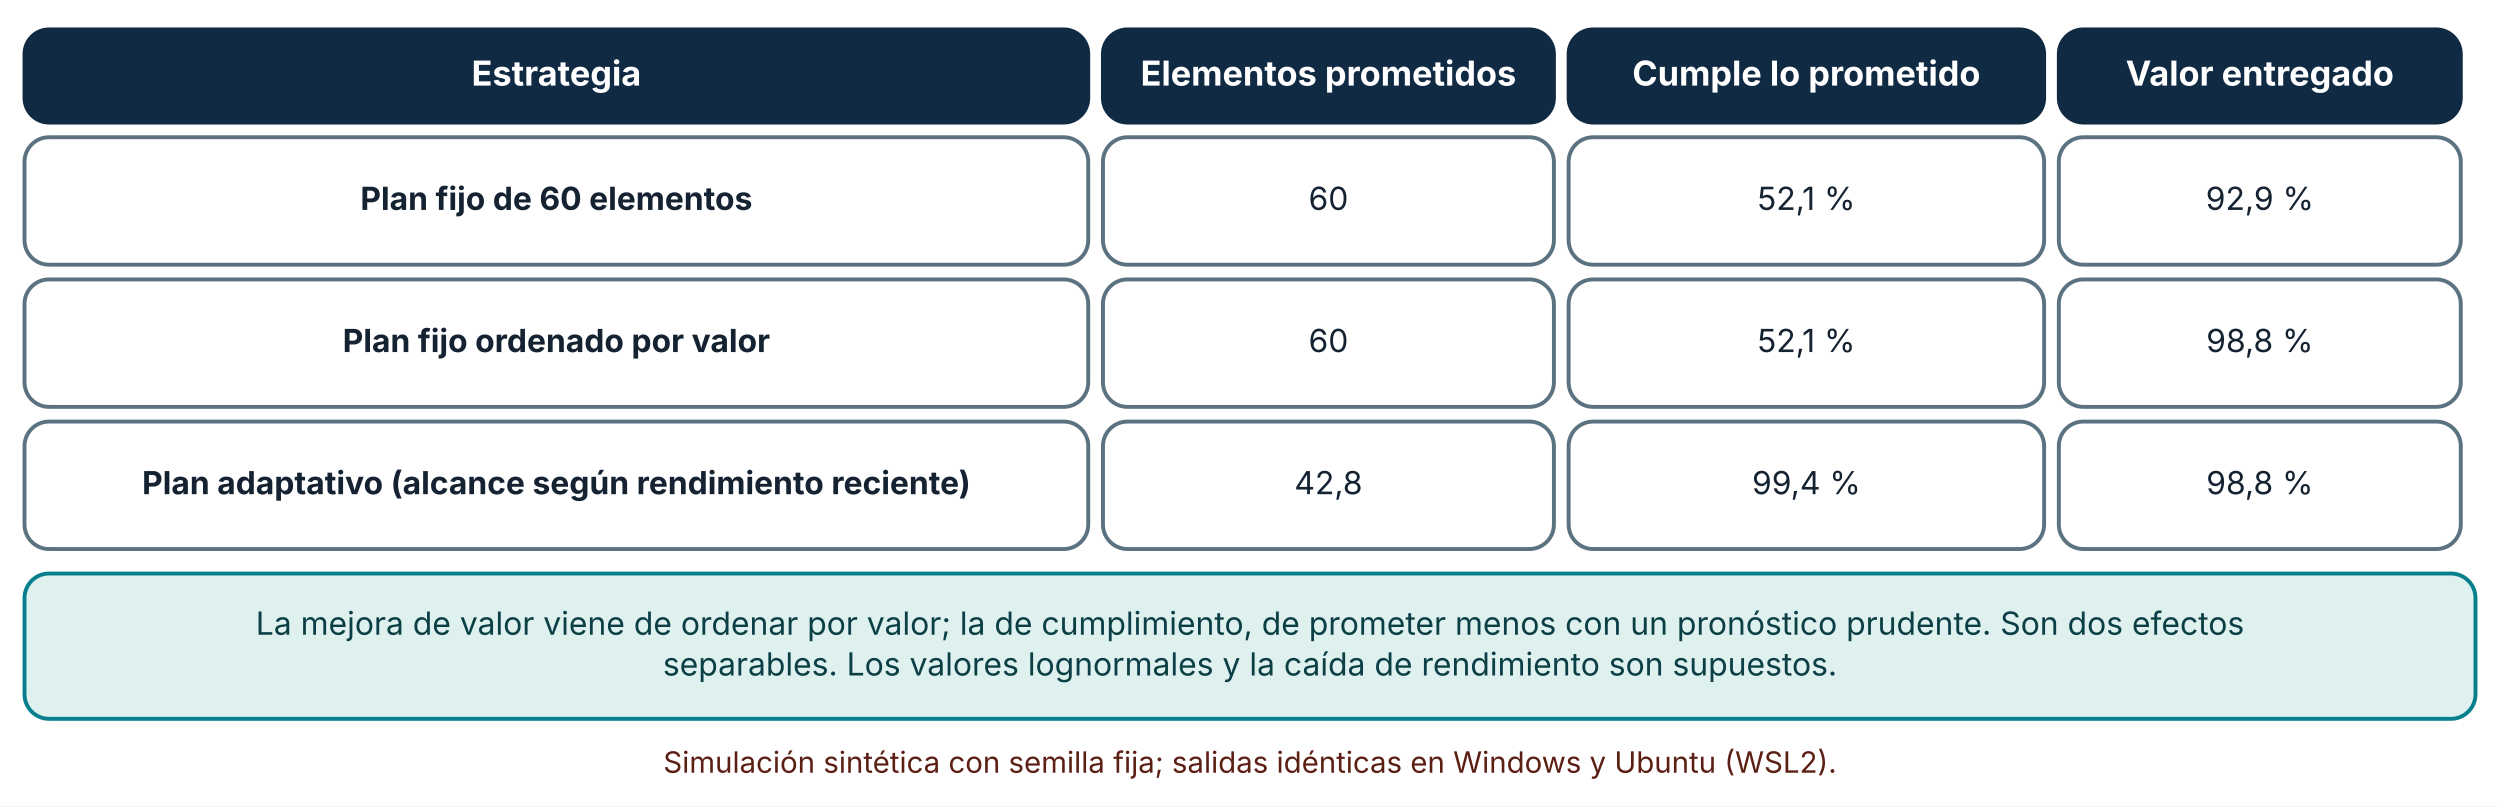
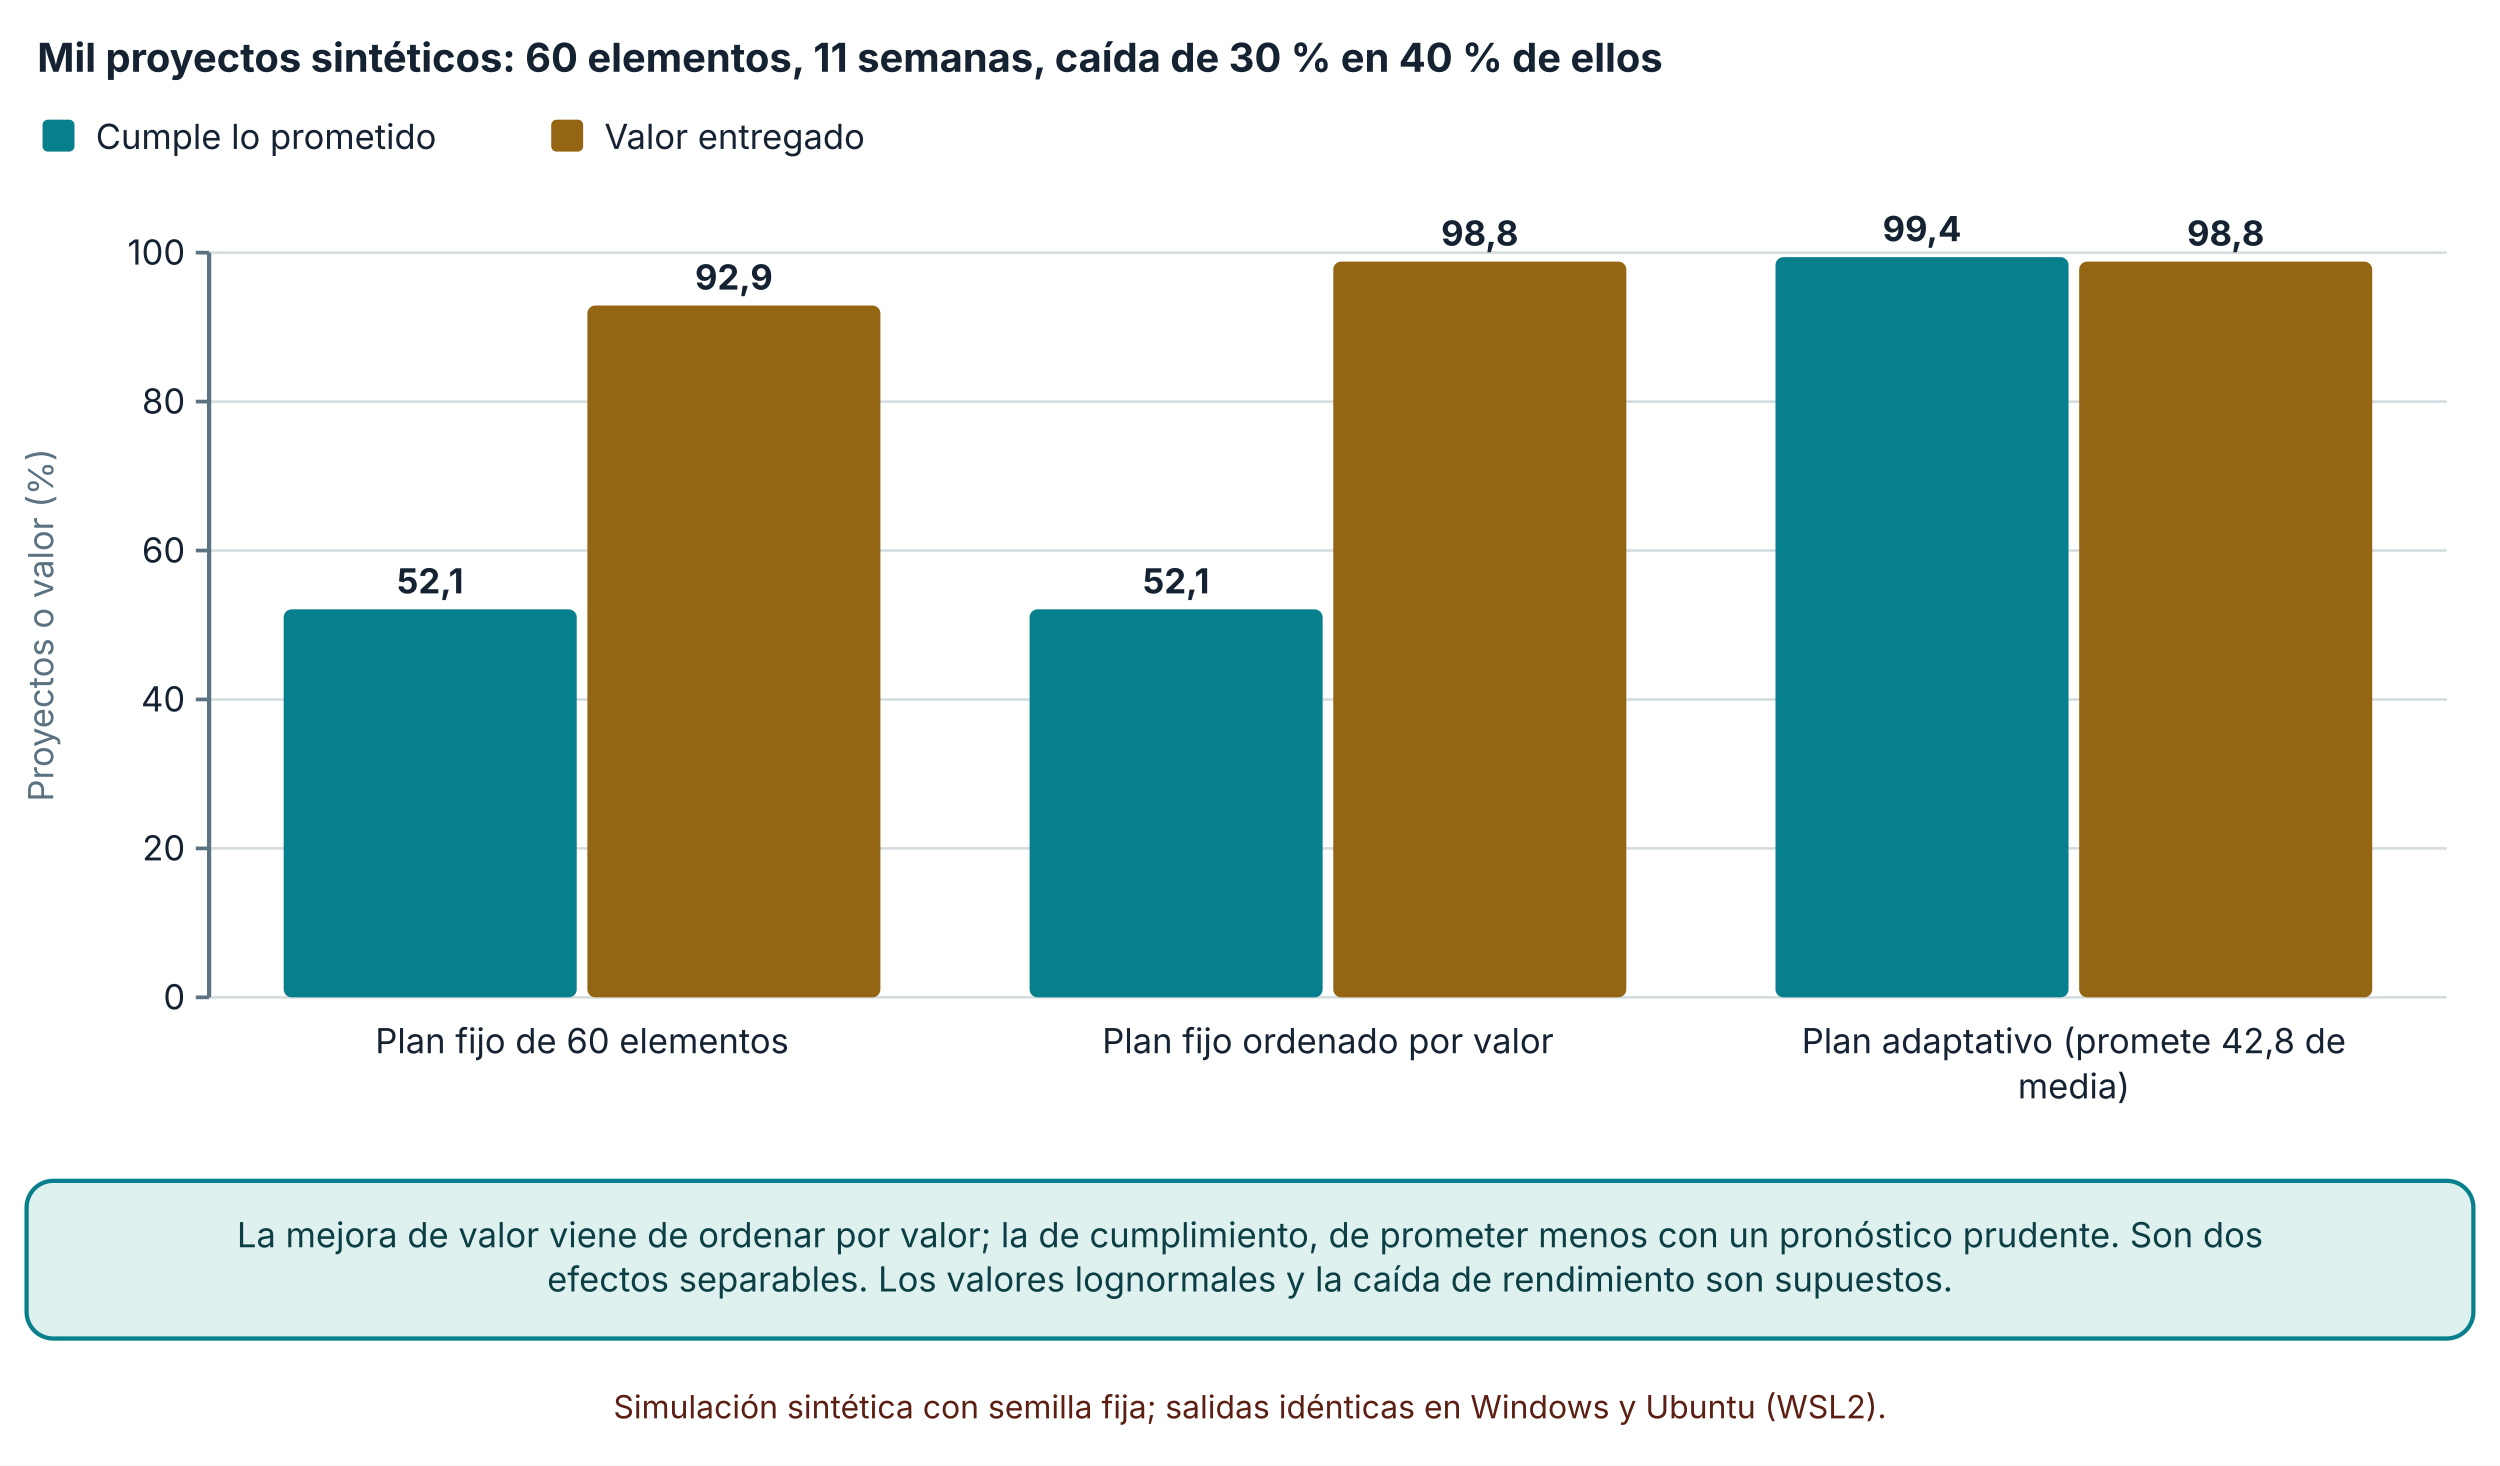
- <svg xmlns="http://www.w3.org/2000/svg" viewBox="0 0 1020 329" width="1020" height="329" role="img" aria-labelledby="t d" font-family="Inter, 'Segoe UI', system-ui, -apple-system, sans-serif">
+ <svg xmlns="http://www.w3.org/2000/svg" viewBox="0 0 940 551" width="940" height="551" role="img" aria-labelledby="t d" font-family="Inter, 'Segoe UI', system-ui, -apple-system, sans-serif">
  <defs>
    <marker id="arrow" viewBox="0 0 10 10" refX="9" refY="5" markerWidth="8" markerHeight="8" orient="auto-start-reverse">
      <path d="M0,0 L10,5 L0,10 z" fill="#32505f" />
    </marker>
    <marker id="arrow-coral" viewBox="0 0 10 10" refX="9" refY="5" markerWidth="8" markerHeight="8" orient="auto-start-reverse">
      <path d="M0,0 L10,5 L0,10 z" fill="#c0432f" />
    </marker>
  </defs>
-   <rect width="1020" height="329" fill="#ffffff" />
-   <rect x="10" y="12" width="434" height="38" rx="10" fill="#102a43" stroke="#102a43" stroke-width="1.6" />
-   <text x="227" y="34.92" font-size="14" text-anchor="middle" font-weight="700" fill="#ffffff">
-     <tspan x="227" dy="0">Estrategia</tspan>
+   <rect width="940" height="551" fill="#ffffff" />
+   <text x="14" y="27" font-size="15" text-anchor="start" font-weight="700" fill="#142231">
+     <tspan x="14" dy="0">Mil proyectos sintéticos: 60 elementos, 11 semanas, caída de 30 % en 40 % de ellos</tspan>
  </text>
-   <rect x="450" y="12" width="184" height="38" rx="10" fill="#102a43" stroke="#102a43" stroke-width="1.6" />
-   <text x="542" y="34.92" font-size="14" text-anchor="middle" font-weight="700" fill="#ffffff">
-     <tspan x="542" dy="0">Elementos prometidos</tspan>
+   <rect x="16" y="45" width="12" height="12" rx="2" fill="#087f8c" />
+   <text x="36" y="56" font-size="13" text-anchor="start" font-weight="400" fill="#142231">
+     <tspan x="36" dy="0">Cumple lo prometido</tspan>
  </text>
-   <rect x="640" y="12" width="194" height="38" rx="10" fill="#102a43" stroke="#102a43" stroke-width="1.6" />
-   <text x="737" y="34.92" font-size="14" text-anchor="middle" font-weight="700" fill="#ffffff">
-     <tspan x="737" dy="0">Cumple lo prometido</tspan>
+   <rect x="207.26" y="45" width="12" height="12" rx="2" fill="#946512" />
+   <text x="227.26" y="56" font-size="13" text-anchor="start" font-weight="400" fill="#142231">
+     <tspan x="227.26" dy="0">Valor entregado</tspan>
  </text>
-   <rect x="840" y="12" width="164" height="38" rx="10" fill="#102a43" stroke="#102a43" stroke-width="1.6" />
-   <text x="922" y="34.92" font-size="14" text-anchor="middle" font-weight="700" fill="#ffffff">
-     <tspan x="922" dy="0">Valor entregado</tspan>
+   <line x1="78.62" y1="375" x2="920" y2="375" stroke="#d5dde1" stroke-width="1" />
+   <line x1="73.62" y1="375" x2="78.62" y2="375" stroke="#5b7280" stroke-width="1.4" />
+   <text x="69.62" y="379.5" font-size="13" text-anchor="end" font-weight="400" fill="#142231">
+     <tspan x="69.62" dy="0">0</tspan>
  </text>
-   <rect x="10" y="56" width="434" height="52" rx="10" fill="#ffffff" stroke="#5b7280" stroke-width="1.6" />
-   <text x="227" y="85.64" font-size="13" text-anchor="middle" font-weight="700" fill="#142231">
-     <tspan x="227" dy="0">Plan fijo de 60 elementos</tspan>
+   <line x1="78.62" y1="319" x2="920" y2="319" stroke="#d5dde1" stroke-width="1" />
+   <line x1="73.62" y1="319" x2="78.62" y2="319" stroke="#5b7280" stroke-width="1.4" />
+   <text x="69.62" y="323.5" font-size="13" text-anchor="end" font-weight="400" fill="#142231">
+     <tspan x="69.62" dy="0">20</tspan>
  </text>
-   <rect x="450" y="56" width="184" height="52" rx="10" fill="#ffffff" stroke="#5b7280" stroke-width="1.6" />
-   <text x="542" y="85.64" font-size="13" text-anchor="middle" font-weight="400" fill="#142231">
-     <tspan x="542" dy="0">60</tspan>
+   <line x1="78.62" y1="263" x2="920" y2="263" stroke="#d5dde1" stroke-width="1" />
+   <line x1="73.62" y1="263" x2="78.62" y2="263" stroke="#5b7280" stroke-width="1.4" />
+   <text x="69.62" y="267.5" font-size="13" text-anchor="end" font-weight="400" fill="#142231">
+     <tspan x="69.62" dy="0">40</tspan>
  </text>
-   <rect x="640" y="56" width="194" height="52" rx="10" fill="#ffffff" stroke="#5b7280" stroke-width="1.6" />
-   <text x="737" y="85.64" font-size="13" text-anchor="middle" font-weight="400" fill="#142231">
-     <tspan x="737" dy="0">52,1 %</tspan>
+   <line x1="78.62" y1="207" x2="920" y2="207" stroke="#d5dde1" stroke-width="1" />
+   <line x1="73.62" y1="207" x2="78.62" y2="207" stroke="#5b7280" stroke-width="1.4" />
+   <text x="69.62" y="211.5" font-size="13" text-anchor="end" font-weight="400" fill="#142231">
+     <tspan x="69.62" dy="0">60</tspan>
  </text>
-   <rect x="840" y="56" width="164" height="52" rx="10" fill="#ffffff" stroke="#5b7280" stroke-width="1.6" />
-   <text x="922" y="85.64" font-size="13" text-anchor="middle" font-weight="400" fill="#142231">
-     <tspan x="922" dy="0">92,9 %</tspan>
+   <line x1="78.62" y1="151" x2="920" y2="151" stroke="#d5dde1" stroke-width="1" />
+   <line x1="73.62" y1="151" x2="78.62" y2="151" stroke="#5b7280" stroke-width="1.4" />
+   <text x="69.62" y="155.5" font-size="13" text-anchor="end" font-weight="400" fill="#142231">
+     <tspan x="69.62" dy="0">80</tspan>
  </text>
-   <rect x="10" y="114" width="434" height="52" rx="10" fill="#ffffff" stroke="#5b7280" stroke-width="1.6" />
-   <text x="227" y="143.64" font-size="13" text-anchor="middle" font-weight="700" fill="#142231">
-     <tspan x="227" dy="0">Plan fijo ordenado por valor</tspan>
+   <line x1="78.62" y1="95" x2="920" y2="95" stroke="#d5dde1" stroke-width="1" />
+   <line x1="73.62" y1="95" x2="78.62" y2="95" stroke="#5b7280" stroke-width="1.4" />
+   <text x="69.62" y="99.5" font-size="13" text-anchor="end" font-weight="400" fill="#142231">
+     <tspan x="69.62" dy="0">100</tspan>
  </text>
-   <rect x="450" y="114" width="184" height="52" rx="10" fill="#ffffff" stroke="#5b7280" stroke-width="1.6" />
-   <text x="542" y="143.64" font-size="13" text-anchor="middle" font-weight="400" fill="#142231">
-     <tspan x="542" dy="0">60</tspan>
+   <line x1="78.62" y1="95" x2="78.62" y2="375" stroke="#5b7280" stroke-width="1.6" />
+   <text x="20" y="235" font-size="13" text-anchor="middle" font-weight="400" fill="#5b7280" transform="rotate(-90 20 235)">Proyectos o valor (%)</text>
+   <rect x="106.666" y="229.12" width="110.184" height="145.88" rx="3" fill="#087f8c" />
+   <text x="161.758" y="223.12" font-size="13" text-anchor="middle" font-weight="700" fill="#142231">
+     <tspan x="161.758" dy="0">52,1</tspan>
  </text>
-   <rect x="640" y="114" width="194" height="52" rx="10" fill="#ffffff" stroke="#5b7280" stroke-width="1.6" />
-   <text x="737" y="143.64" font-size="13" text-anchor="middle" font-weight="400" fill="#142231">
-     <tspan x="737" dy="0">52,1 %</tspan>
+   <rect x="220.85" y="114.88" width="110.184" height="260.12" rx="3" fill="#946512" />
+   <text x="275.942" y="108.88" font-size="13" text-anchor="middle" font-weight="700" fill="#142231">
+     <tspan x="275.942" dy="0">92,9</tspan>
  </text>
-   <rect x="840" y="114" width="164" height="52" rx="10" fill="#ffffff" stroke="#5b7280" stroke-width="1.6" />
-   <text x="922" y="143.64" font-size="13" text-anchor="middle" font-weight="400" fill="#142231">
-     <tspan x="922" dy="0">98,8 %</tspan>
+   <text x="218.85" y="396" font-size="13" text-anchor="middle" font-weight="400" fill="#142231">
+     <tspan x="218.85" dy="0">Plan fijo de 60 elementos</tspan>
  </text>
-   <rect x="10" y="172" width="434" height="52" rx="10" fill="#ffffff" stroke="#5b7280" stroke-width="1.6" />
-   <text x="227" y="201.64" font-size="13" text-anchor="middle" font-weight="700" fill="#142231">
-     <tspan x="227" dy="0">Plan adaptativo (alcance según rendimiento reciente)</tspan>
+   <rect x="387.126" y="229.12" width="110.184" height="145.88" rx="3" fill="#087f8c" />
+   <text x="442.218" y="223.12" font-size="13" text-anchor="middle" font-weight="700" fill="#142231">
+     <tspan x="442.218" dy="0">52,1</tspan>
  </text>
-   <rect x="450" y="172" width="184" height="52" rx="10" fill="#ffffff" stroke="#5b7280" stroke-width="1.6" />
-   <text x="542" y="201.64" font-size="13" text-anchor="middle" font-weight="400" fill="#142231">
-     <tspan x="542" dy="0">42,8</tspan>
+   <rect x="501.31" y="98.36" width="110.184" height="276.64" rx="3" fill="#946512" />
+   <text x="556.402" y="92.36" font-size="13" text-anchor="middle" font-weight="700" fill="#142231">
+     <tspan x="556.402" dy="0">98,8</tspan>
  </text>
-   <rect x="640" y="172" width="194" height="52" rx="10" fill="#ffffff" stroke="#5b7280" stroke-width="1.6" />
-   <text x="737" y="201.64" font-size="13" text-anchor="middle" font-weight="400" fill="#142231">
-     <tspan x="737" dy="0">99,4 %</tspan>
+   <text x="499.31" y="396" font-size="13" text-anchor="middle" font-weight="400" fill="#142231">
+     <tspan x="499.31" dy="0">Plan fijo ordenado por valor</tspan>
  </text>
-   <rect x="840" y="172" width="164" height="52" rx="10" fill="#ffffff" stroke="#5b7280" stroke-width="1.6" />
-   <text x="922" y="201.64" font-size="13" text-anchor="middle" font-weight="400" fill="#142231">
-     <tspan x="922" dy="0">98,8 %</tspan>
+   <rect x="667.586" y="96.68" width="110.184" height="278.32" rx="3" fill="#087f8c" />
+   <text x="722.678" y="90.68" font-size="13" text-anchor="middle" font-weight="700" fill="#142231">
+     <tspan x="722.678" dy="0">99,4</tspan>
  </text>
-   <rect x="10" y="234" width="1000" height="59.28" rx="10" fill="#dff1ee" stroke="#087f8c" stroke-width="1.6" />
-   <text x="510" y="258.96" font-size="13" text-anchor="middle" font-weight="400" fill="#0b3f45">
-     <tspan x="510" dy="0">La mejora de valor viene de ordenar por valor; la de cumplimiento, de prometer menos con un pronóstico prudente. Son dos efectos</tspan>
+   <rect x="781.77" y="98.36" width="110.184" height="276.64" rx="3" fill="#946512" />
+   <text x="836.862" y="92.36" font-size="13" text-anchor="middle" font-weight="700" fill="#142231">
+     <tspan x="836.862" dy="0">98,8</tspan>
  </text>
-   <text x="510" y="275.6" font-size="13" text-anchor="middle" font-weight="400" fill="#0b3f45">
-     <tspan x="510" dy="0">separables. Los valores lognormales y la caída de rendimiento son supuestos.</tspan>
+   <text x="779.77" y="396" font-size="13" text-anchor="middle" font-weight="400" fill="#142231">
+     <tspan x="779.77" dy="0">Plan adaptativo (promete 42,8 de</tspan>
  </text>
-   <text x="510" y="315.28" font-size="12" text-anchor="middle" font-weight="400" fill="#5c1f14">
-     <tspan x="510" dy="0">Simulación sintética con semilla fija; salidas idénticas en Windows y Ubuntu (WSL2).</tspan>
+   <text x="779.77" y="413" font-size="13" text-anchor="middle" font-weight="400" fill="#142231">
+     <tspan x="779.77" dy="0">media)</tspan>
+   </text>
+   <rect x="10" y="444" width="920" height="59.28" rx="10" fill="#dff1ee" stroke="#087f8c" stroke-width="1.6" />
+   <text x="470" y="468.96" font-size="13" text-anchor="middle" font-weight="400" fill="#0b3f45">
+     <tspan x="470" dy="0">La mejora de valor viene de ordenar por valor; la de cumplimiento, de prometer menos con un pronóstico prudente. Son dos</tspan>
+   </text>
+   <text x="470" y="485.6" font-size="13" text-anchor="middle" font-weight="400" fill="#0b3f45">
+     <tspan x="470" dy="0">efectos separables. Los valores lognormales y la caída de rendimiento son supuestos.</tspan>
+   </text>
+   <text x="470" y="533.28" font-size="12" text-anchor="middle" font-weight="400" fill="#5c1f14">
+     <tspan x="470" dy="0">Simulación sintética con semilla fija; salidas idénticas en Windows y Ubuntu (WSL2).</tspan>
  </text>
</svg>
